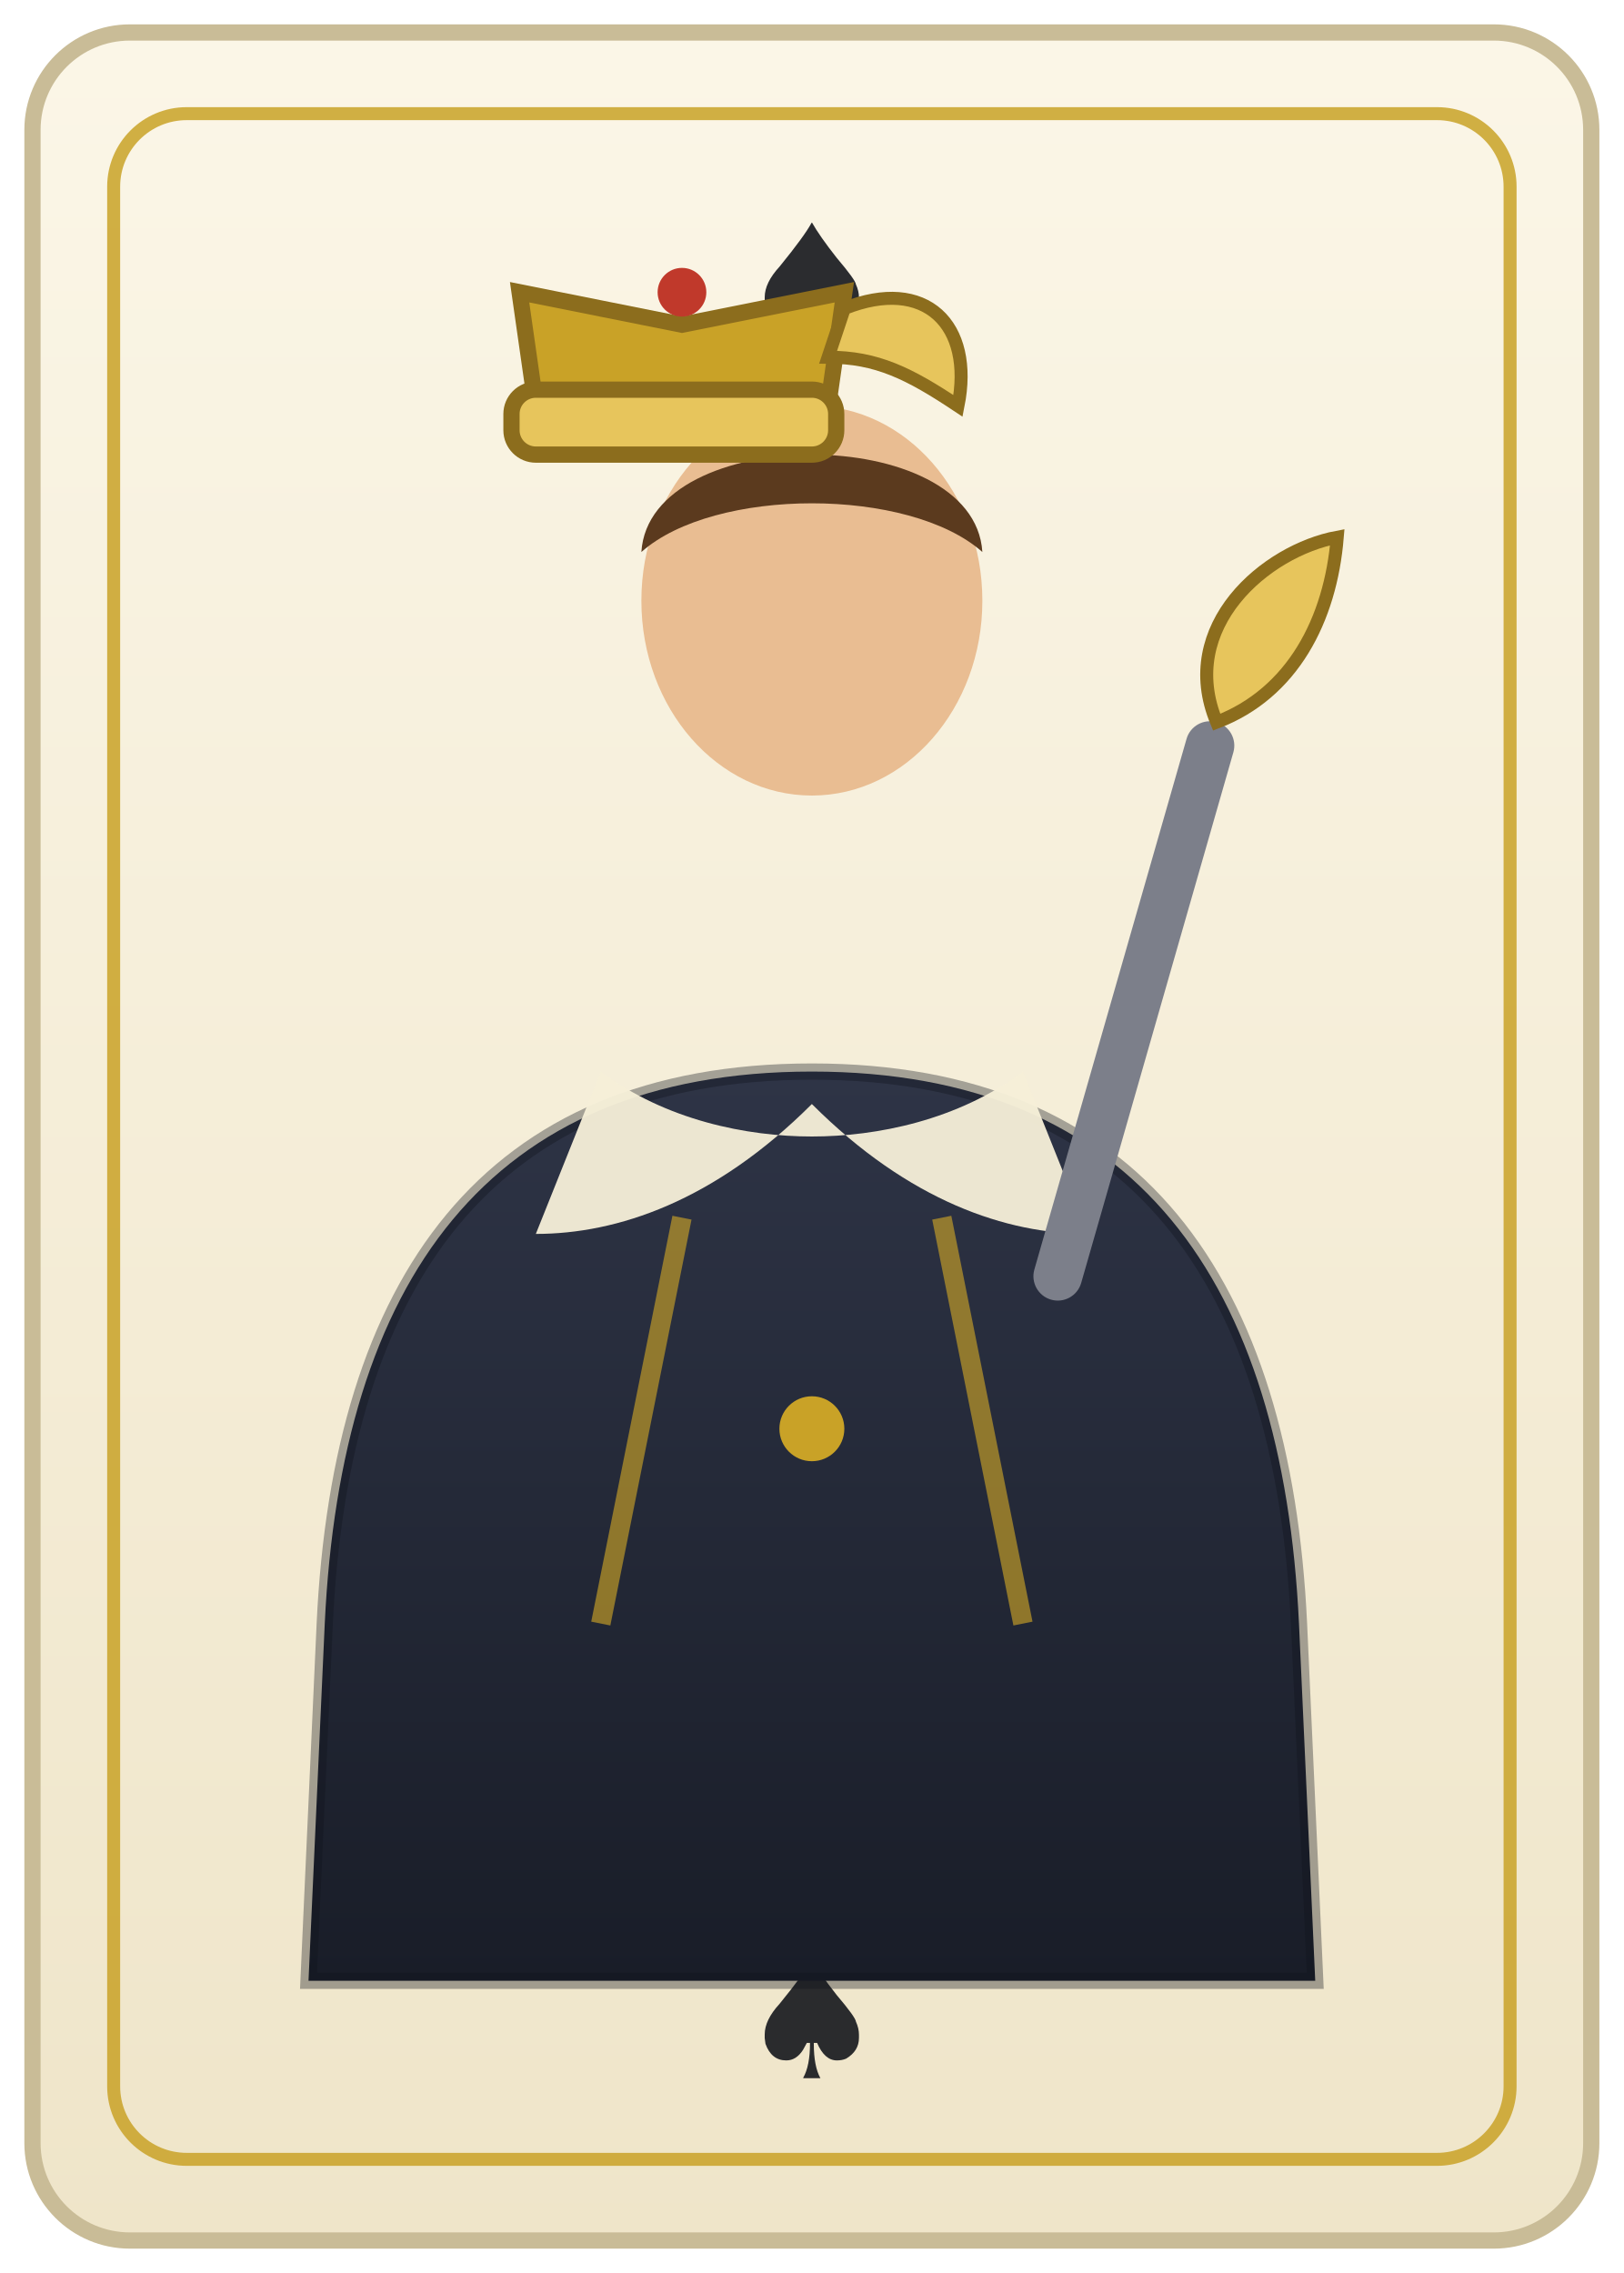
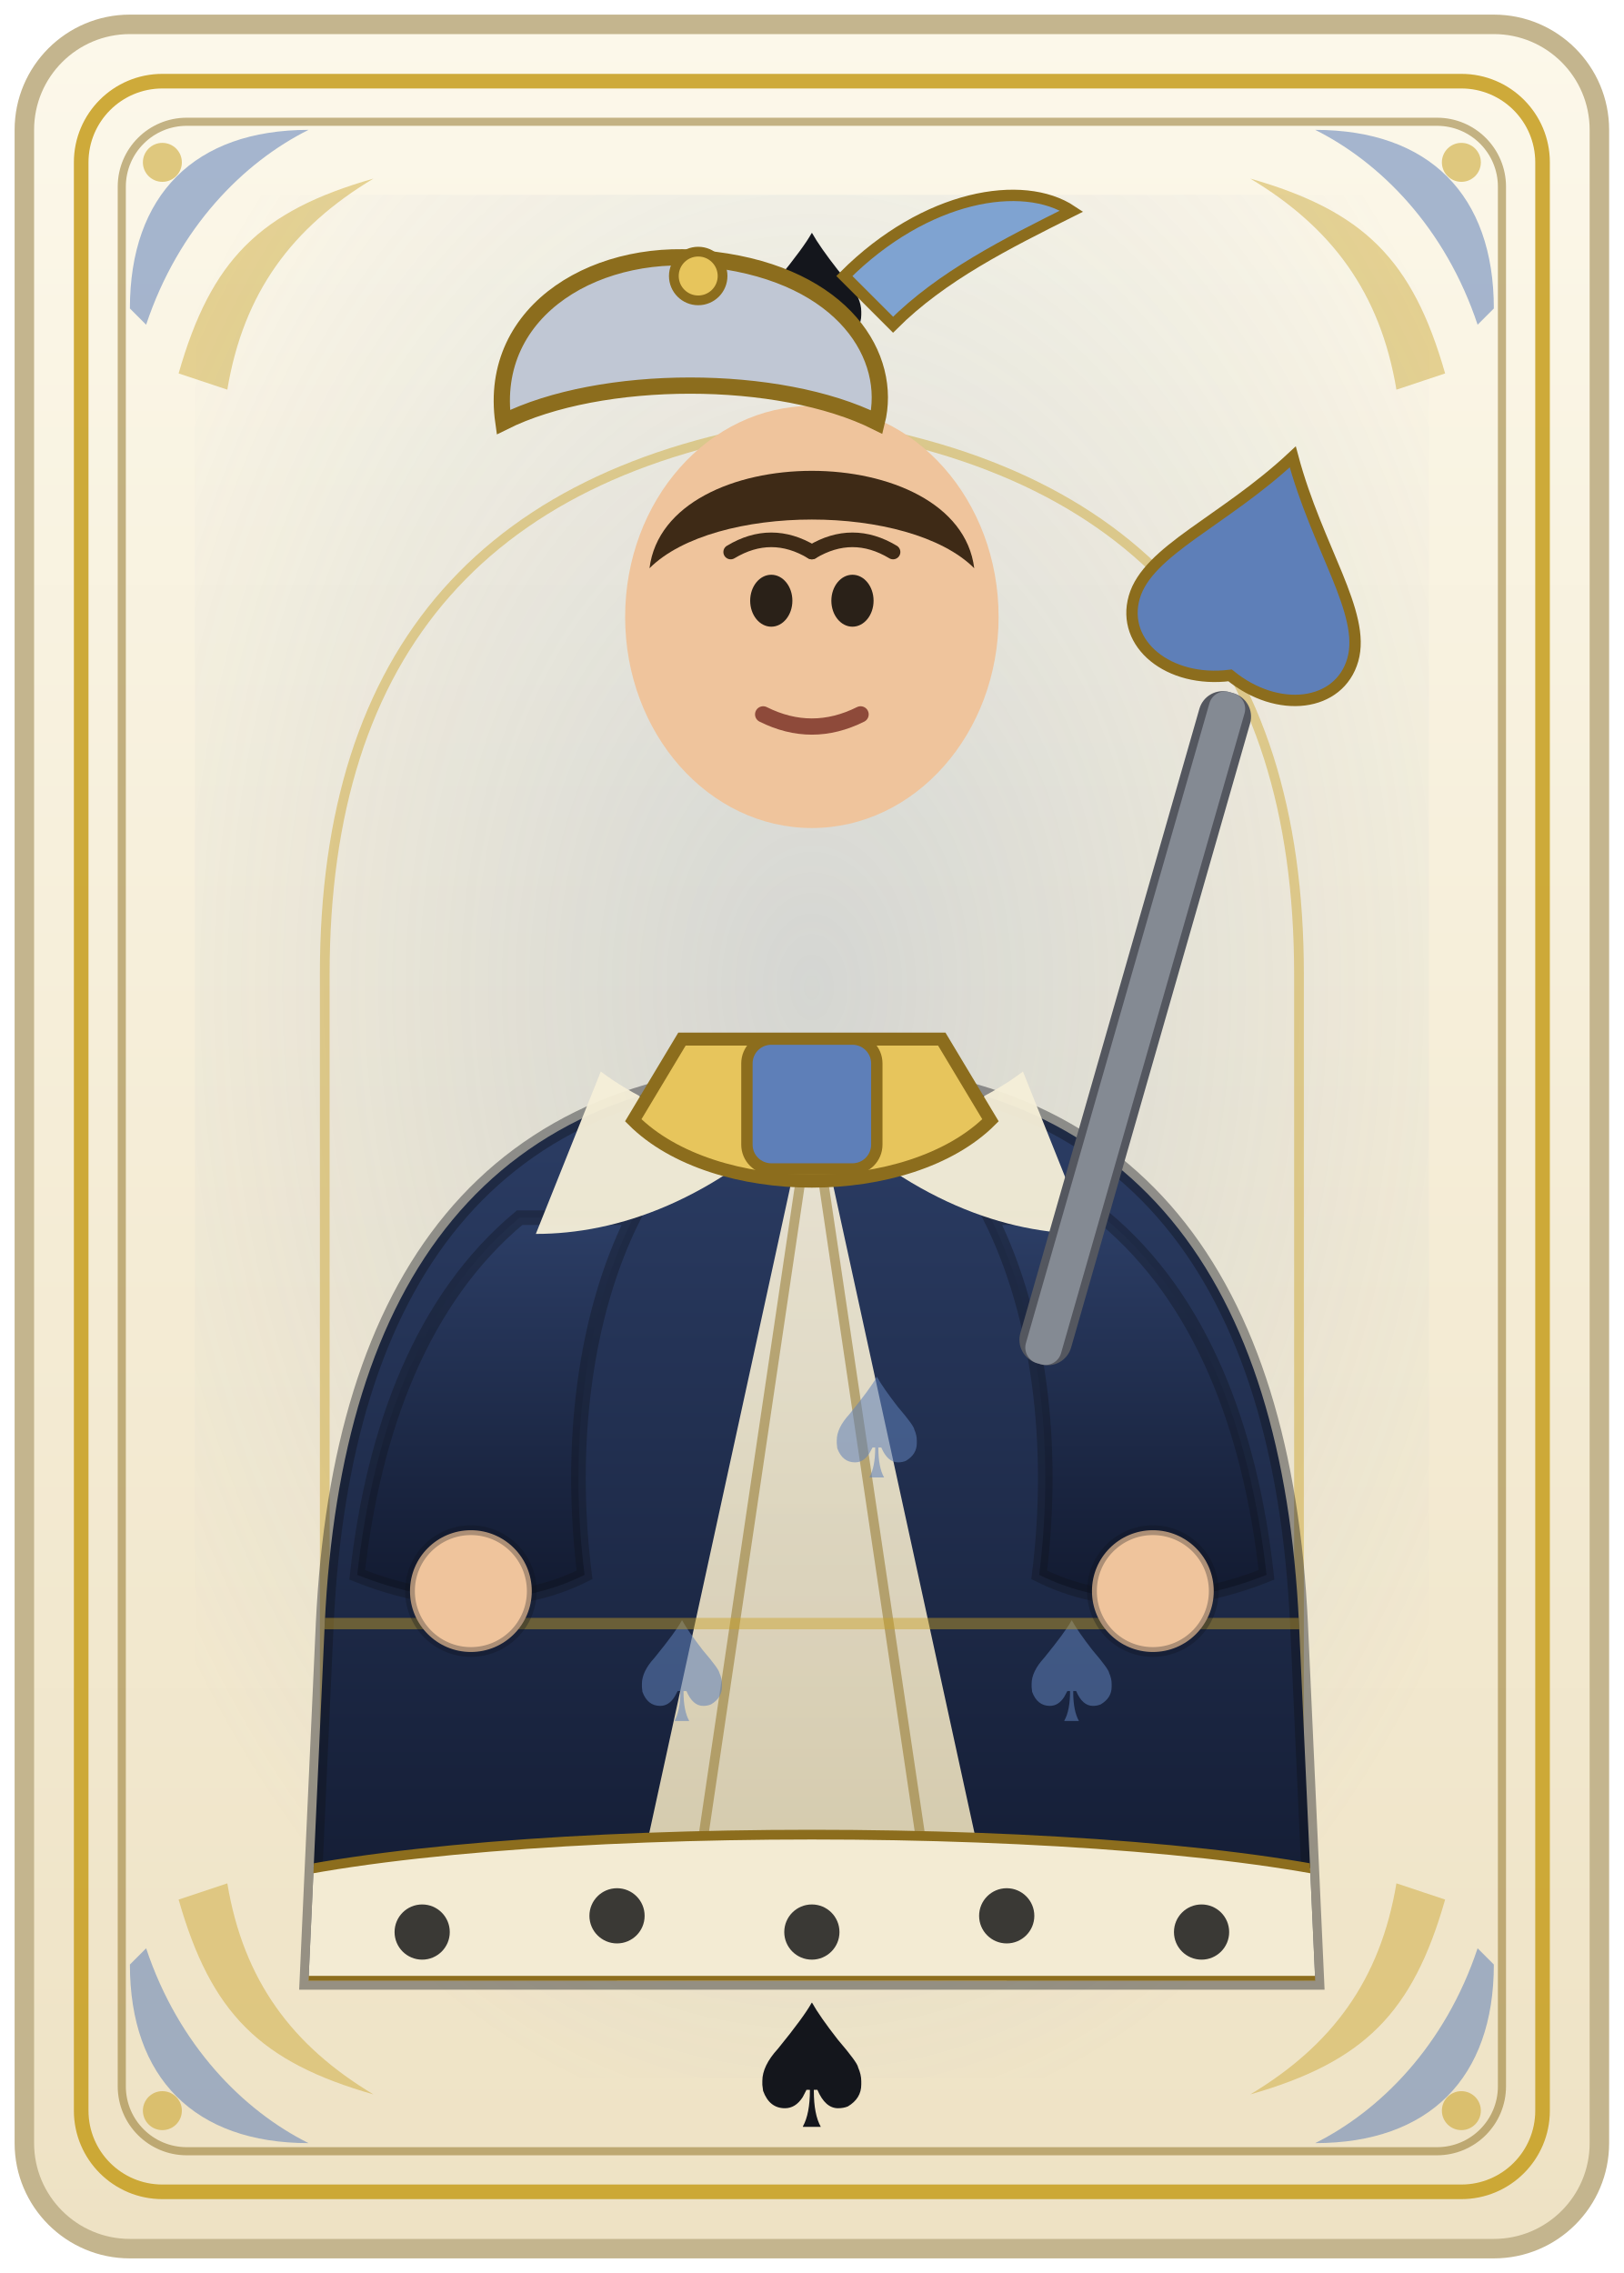
<svg xmlns="http://www.w3.org/2000/svg" viewBox="0 0 200 280">
  <defs>
    <linearGradient id="bg" x1="0" y1="0" x2="0" y2="1">
-       <stop offset="0" stop-color="#FBF6E7" />
-       <stop offset="1" stop-color="#EFE5C9" />
+       <stop offset="0" stop-color="#FCF8EA" />
+       <stop offset="1" stop-color="#EEE2C4" />
    </linearGradient>
    <linearGradient id="robe" x1="0" y1="0" x2="0" y2="1">
-       <stop offset="0" stop-color="#2E3446" />
-       <stop offset="1" stop-color="#191D28" />
+       <stop offset="0" stop-color="#2C3E66" />
+       <stop offset="1" stop-color="#121A30" />
    </linearGradient>
+     <linearGradient id="inner" x1="0" y1="0" x2="0" y2="1">
+       <stop offset="0" stop-color="#F8F2DE" />
+       <stop offset="1" stop-color="#E2D5B2" />
+     </linearGradient>
+     <radialGradient id="halo" cx="0.5" cy="0.42" r="0.62">
+       <stop offset="0" stop-color="#5E7FB8" stop-opacity="0.22" />
+       <stop offset="1" stop-color="#5E7FB8" stop-opacity="0" />
+     </radialGradient>
+     <clipPath id="robeClip">
+       <path d="M100 132 C60 132 42 158 40 200 L38 244 L162 244 L160 200 C158 158 140 132 100 132 Z" />
+     </clipPath>
  </defs>
-   <rect x="4" y="4" width="192" height="272" rx="12" fill="url(#bg)" stroke="#C9BC97" stroke-width="2" />
-   <rect x="14" y="14" width="172" height="252" rx="9" fill="none" stroke="#C9A227" stroke-width="1.6" opacity="0.85" />
-   <g opacity="0.9">
-     <text x="100" y="42" font-size="20" text-anchor="middle" fill="#14161C" font-family="Georgia, serif">♠</text>
-     <text x="100" y="256" font-size="20" text-anchor="middle" fill="#14161C" font-family="Georgia, serif">♠</text>
+   <rect x="3" y="3" width="194" height="274" rx="13" fill="url(#bg)" stroke="#C4B58E" stroke-width="2.4" />
+   <rect x="10" y="10" width="180" height="260" rx="10" fill="none" stroke="#C9A227" stroke-width="1.8" opacity="0.9" />
+   <rect x="15" y="15" width="170" height="250" rx="8" fill="none" stroke="#8C6D1D" stroke-width="1" opacity="0.5" />
+   <g transform="translate(16 16)" opacity="0.55">
+     <path d="M0 22 C0 8 8 0 22 0 C14 4 6 12 2 24 Z" fill="#5E7FB8" />
+     <path d="M6 30 C10 16 16 10 30 6 C20 12 14 20 12 32 Z" fill="#C9A227" opacity="0.8" />
+     <circle cx="4" cy="4" r="2.4" fill="#C9A227" />
  </g>
+   <g transform="translate(184 16) scale(-1 1)" opacity="0.55">
+     <path d="M0 22 C0 8 8 0 22 0 C14 4 6 12 2 24 Z" fill="#5E7FB8" />
+     <path d="M6 30 C10 16 16 10 30 6 C20 12 14 20 12 32 Z" fill="#C9A227" opacity="0.8" />
+     <circle cx="4" cy="4" r="2.4" fill="#C9A227" />
+   </g>
+   <g transform="translate(16 264) scale(1 -1)" opacity="0.55">
+     <path d="M0 22 C0 8 8 0 22 0 C14 4 6 12 2 24 Z" fill="#5E7FB8" />
+     <path d="M6 30 C10 16 16 10 30 6 C20 12 14 20 12 32 Z" fill="#C9A227" opacity="0.8" />
+     <circle cx="4" cy="4" r="2.4" fill="#C9A227" />
+   </g>
+   <g transform="translate(184 264) scale(-1 -1)" opacity="0.55">
+     <path d="M0 22 C0 8 8 0 22 0 C14 4 6 12 2 24 Z" fill="#5E7FB8" />
+     <path d="M6 30 C10 16 16 10 30 6 C20 12 14 20 12 32 Z" fill="#C9A227" opacity="0.8" />
+     <circle cx="4" cy="4" r="2.4" fill="#C9A227" />
+   </g>
+   <rect x="24" y="24" width="152" height="232" rx="7" fill="url(#halo)" />
+   <path d="M40 244 L40 120 Q40 60 100 52 Q160 60 160 120 L160 244" fill="none" stroke="#C9A227" stroke-width="1.2" opacity="0.45" />
+   <text x="100" y="44" font-size="21" text-anchor="middle" fill="#14161C" font-family="Georgia, serif">♠</text>
+   <text x="100" y="262" font-size="21" text-anchor="middle" fill="#14161C" font-family="Georgia, serif">♠</text>
  <g>
-     <path d="M100 132 C60 132 42 158 40 200 L38 244 L162 244 L160 200 C158 158 140 132 100 132 Z" fill="url(#robe)" stroke="#10131B" stroke-opacity="0.35" stroke-width="2" />
+     <path d="M100 132 C60 132 42 158 40 200 L38 244 L162 244 L160 200 C158 158 140 132 100 132 Z" fill="url(#robe)" stroke="#10131B" stroke-opacity="0.4" stroke-width="2.2" />
+     <g clip-path="url(#robeClip)">
+       <path d="M100 134 L76 244 L124 244 Z" fill="url(#inner)" opacity="0.92" />
+       <path d="M100 136 L84 244 M100 136 L116 244" stroke="#8C6D1D" stroke-width="1.2" opacity="0.5" fill="none" />
+       <text x="60" y="182" font-size="17" text-anchor="middle" fill="#5E7FB8" opacity="0.55" font-family="Georgia, serif">♠</text>
+       <text x="108" y="182" font-size="17" text-anchor="middle" fill="#5E7FB8" opacity="0.55" font-family="Georgia, serif">♠</text>
+       <text x="84" y="212" font-size="17" text-anchor="middle" fill="#5E7FB8" opacity="0.55" font-family="Georgia, serif">♠</text>
+       <text x="132" y="212" font-size="17" text-anchor="middle" fill="#5E7FB8" opacity="0.55" font-family="Georgia, serif">♠</text>
+       <text x="60" y="240" font-size="17" text-anchor="middle" fill="#5E7FB8" opacity="0.55" font-family="Georgia, serif">♠</text>
+       <text x="108" y="240" font-size="17" text-anchor="middle" fill="#5E7FB8" opacity="0.55" font-family="Georgia, serif">♠</text>
+       <path d="M30 232 C60 224 140 224 170 232 L170 244 L30 244 Z" fill="#F3EBD3" stroke="#8C6D1D" stroke-width="1.2" />
+       <g opacity="0.85">
+         <circle cx="52" cy="238" r="3.4" fill="#1A1A1A" />
+         <circle cx="76" cy="236" r="3.4" fill="#1A1A1A" />
+         <circle cx="100" cy="238" r="3.4" fill="#1A1A1A" />
+         <circle cx="124" cy="236" r="3.4" fill="#1A1A1A" />
+         <circle cx="148" cy="238" r="3.4" fill="#1A1A1A" />
+       </g>
+       <path d="M36 200 L164 200" stroke="#C9A227" stroke-width="1.4" opacity="0.45" />
+     </g>
+     <path d="M64 150 C52 160 46 176 44 194 C54 198 64 198 72 194 C70 178 72 162 78 150 Z" fill="url(#robe)" stroke="#10131B" stroke-opacity="0.35" stroke-width="1.8" />
+     <path d="M136 150 C148 160 154 176 156 194 C146 198 136 198 128 194 C130 178 128 162 122 150 Z" fill="url(#robe)" stroke="#10131B" stroke-opacity="0.35" stroke-width="1.8" />
+     <circle cx="58" cy="196" r="7.5" fill="#EFC49C" stroke="#10131B" stroke-opacity="0.3" stroke-width="1.2" />
+     <circle cx="142" cy="196" r="7.5" fill="#EFC49C" stroke="#10131B" stroke-opacity="0.3" stroke-width="1.2" />
    <path d="M100 136 C88 148 76 152 66 152 L74 132 C82 138 92 140 100 140 C108 140 118 138 126 132 L134 152 C124 152 112 148 100 136 Z" fill="#F6EFD8" opacity="0.95" />
-     <circle cx="100" cy="176" r="4" fill="#C9A227" />
-     <path d="M84 150 L74 200 M116 150 L126 200" stroke="#C9A227" stroke-width="2.4" opacity="0.65" fill="none" />
-     <ellipse cx="100" cy="74" rx="21" ry="24" fill="#E9BD92" />
-     <path d="M79 68 C80 52 120 52 121 68 C112 60 88 60 79 68 Z" fill="#5B3A1E" />
-     <path d="M66 50 L64 36 L84 40 L104 36 L102 50 Z" fill="#C9A227" stroke="#8C6D1D" stroke-width="2" />
-     <path d="M104 38 C114 34 120 40 118 50 C112 46 108 44 102 44 Z" fill="#E7C55C" stroke="#8C6D1D" stroke-width="1.6" />
-     <circle cx="84" cy="36" r="3" fill="#C0392B" />
-     <rect x="63" y="48" width="40" height="8" rx="3" fill="#E7C55C" stroke="#8C6D1D" stroke-width="2" />
+     <path d="M78 138 C88 148 112 148 122 138 L116 128 L84 128 Z" fill="#E7C55C" stroke="#8C6D1D" stroke-width="1.6" />
+     <rect x="92" y="128" width="16" height="16" rx="3" fill="#5E7FB8" stroke="#8C6D1D" stroke-width="1.4" />
+     <ellipse cx="100" cy="76" rx="23" ry="26" fill="#EFC49C" />
+     <path d="M80 70 C82 54 118 54 120 70 C112 62 88 62 80 70 Z" fill="#3E2A16" />
+     <path d="M62 52 C60 38 74 30 88 32 C104 34 110 44 108 52              C96 46 74 46 62 52 Z" fill="#C0C7D4" stroke="#8C6D1D" stroke-width="2" />
+     <path d="M104 34 C114 24 126 22 132 26 C124 30 116 34 110 40 Z" fill="#7FA3D1" stroke="#8C6D1D" stroke-width="1.4" />
+     <circle cx="86" cy="34" r="3" fill="#E7C55C" stroke="#8C6D1D" stroke-width="1.2" />
+     <ellipse cx="95" cy="74" rx="2.6" ry="3.2" fill="#2A2118" />
+     <ellipse cx="105" cy="74" rx="2.6" ry="3.2" fill="#2A2118" />
+     <path d="M90 68 Q95 65 100 68" stroke="#3E2A16" stroke-width="1.8" fill="none" stroke-linecap="round" />
+     <path d="M100 68 Q105 65 110 68" stroke="#3E2A16" stroke-width="1.8" fill="none" stroke-linecap="round" />
+     <path d="M94 88 Q100 91 106 88" stroke="#8E4A3A" stroke-width="2" fill="none" stroke-linecap="round" />
    <g transform="rotate(16 142 120)">
-       <rect x="138" y="88" width="6" height="74" rx="3" fill="#7C7F8A" />
-       <path d="M141 88 C133 78 141 66 149 62 C151 72 149 82 141 88 Z" fill="#E7C55C" stroke="#8C6D1D" stroke-width="1.6" />
+       <rect x="138.5" y="84" width="6.5" height="86" rx="3" fill="#54575F" />
+       <rect x="139.5" y="84" width="4.5" height="86" rx="2" fill="#8A8F99" opacity="0.9" />
+       <path d="M141 54 C147 64 155 70 155 76 C155 82 148 85 141 82 C134 85 127 82 127 76 C127 70 135 64 141 54 Z" fill="#5E7FB8" stroke="#8C6D1D" stroke-width="1.4" />
    </g>
  </g>
</svg>
